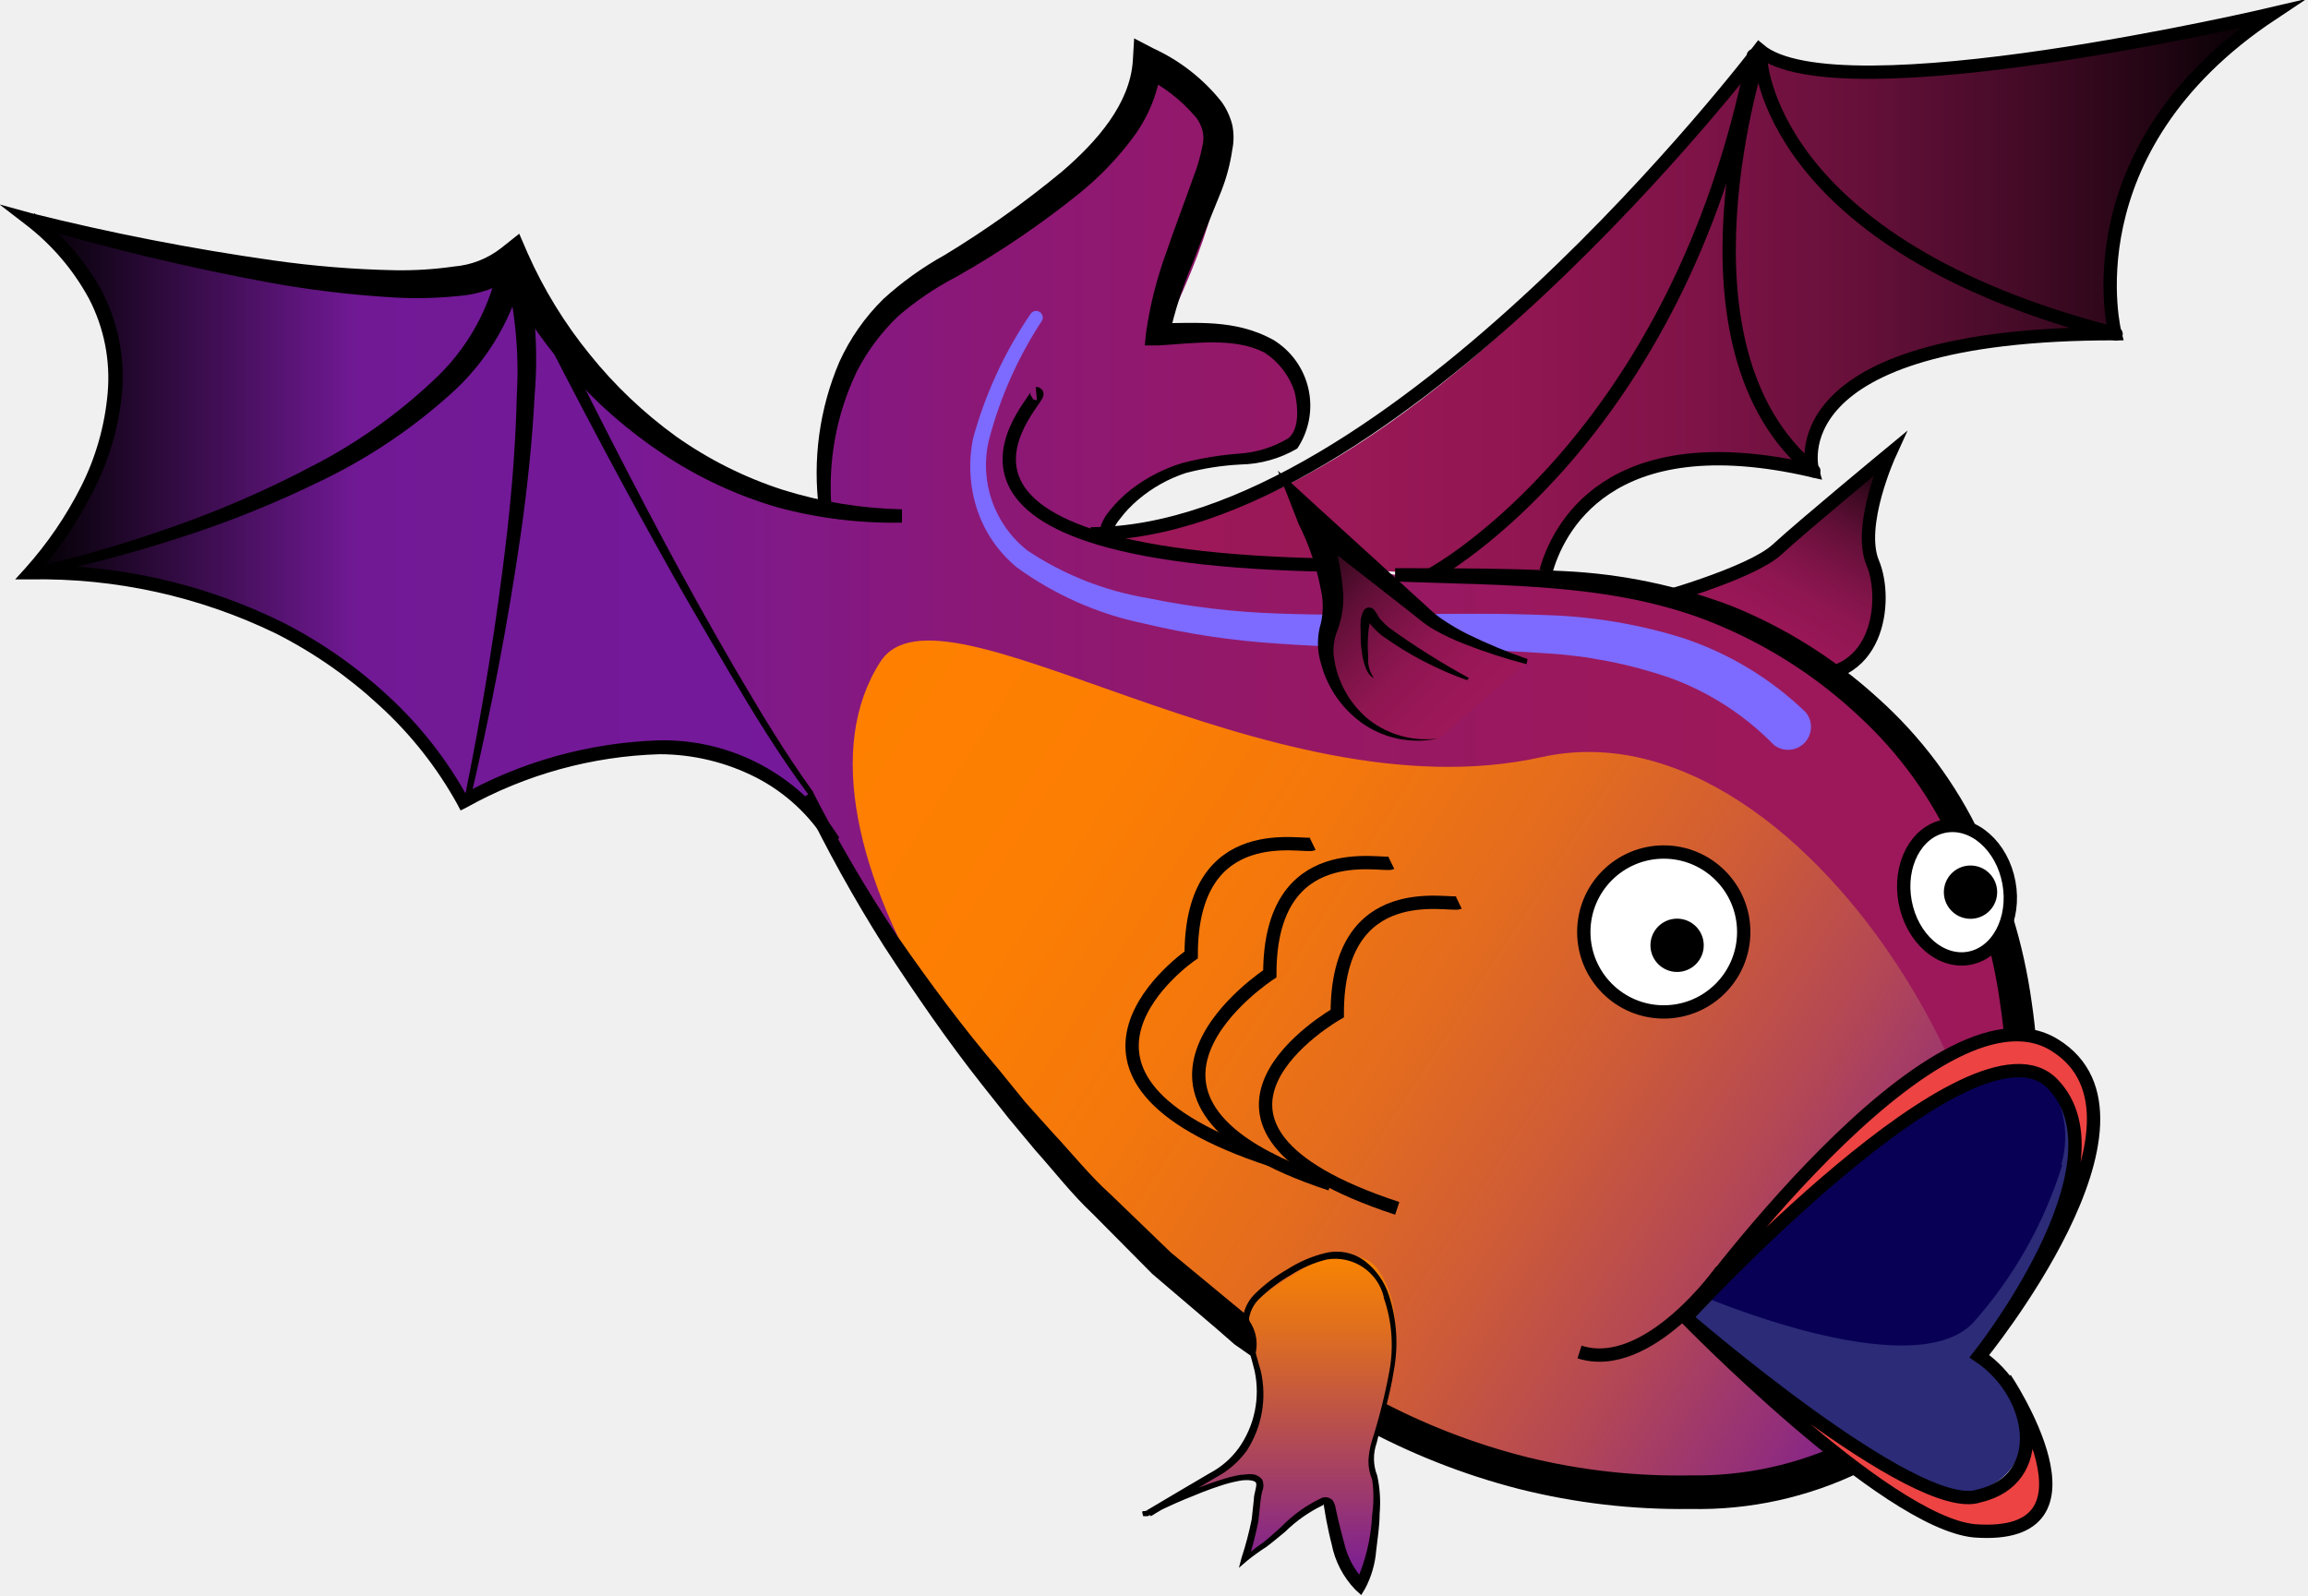
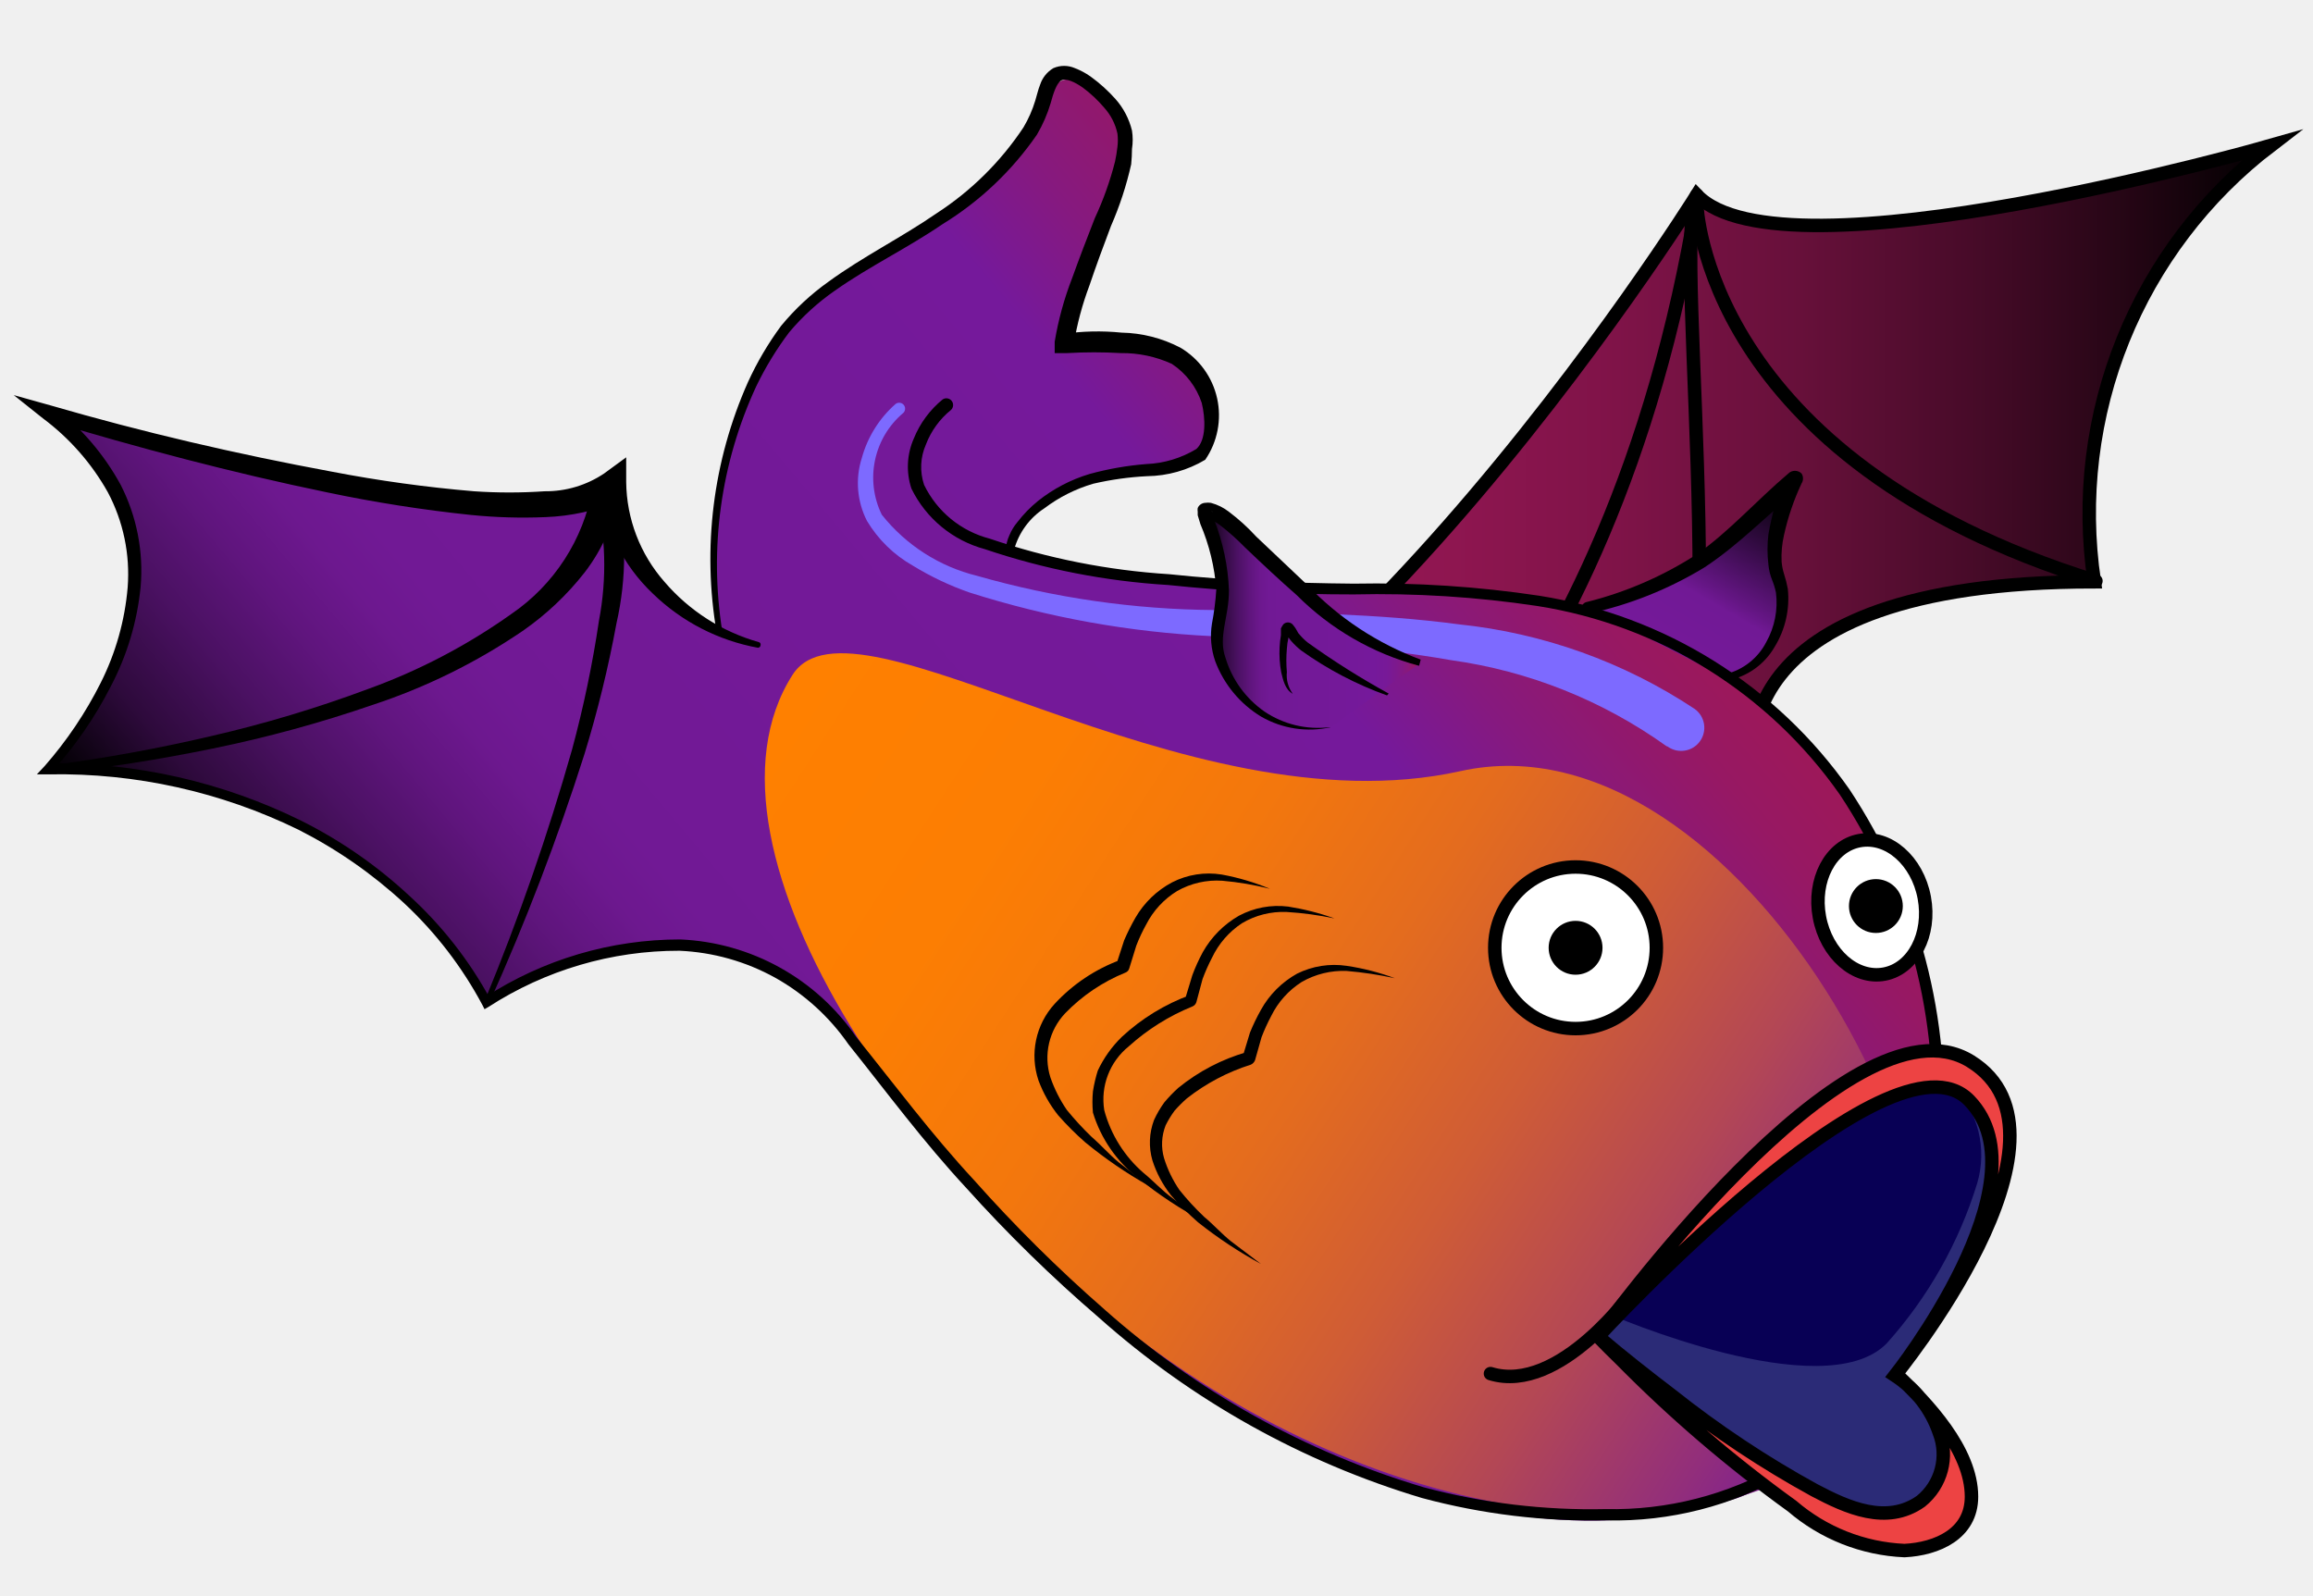
- <svg xmlns="http://www.w3.org/2000/svg" xmlns:xlink="http://www.w3.org/1999/xlink" id="batfish" data-name="Layer 8" viewBox="0 0 86.59 59.87">
+ <svg xmlns="http://www.w3.org/2000/svg" id="Layer_8" data-name="Layer 8" viewBox="0 0 85.88 59.25">
  <defs>
    <style>
-             .cls-1,.cls-11,.cls-12,.cls-6,.cls-7{stroke:#000;stroke-miterlimit:10;}.cls-1,.cls-12,.cls-6,.cls-7{stroke-width:0.5px;}.cls-1{fill:url(#linear-gradient);}.cls-2{fill:url(#linear-gradient-2);}.cls-3{fill:url(#linear-gradient-3);}.cls-4{fill:url(#linear-gradient-4);}.cls-5{fill:url(#linear-gradient-5);}.cls-11,.cls-12,.cls-6{fill:none;}.cls-7{fill:#fff;}.cls-8{fill:url(#linear-gradient-6);}.cls-9{fill:#7d6aff;}.cls-10{fill:url(#linear-gradient-7);}.cls-11,.cls-12{stroke-linecap:round;}.cls-13{fill:#2b2b77;}.cls-14{fill:#080055;}.cls-15{fill:#ed4343;}
+             .cls-1{fill:url(#linear-gradient);}.cls-2,.cls-3{fill:none;}.cls-2,.cls-3,.cls-7{stroke:#000;stroke-miterlimit:10;stroke-width:0.5px;}.cls-3{stroke-linecap:round;}.cls-4{fill:url(#linear-gradient-2);}.cls-5{fill:url(#linear-gradient-3);}.cls-6{fill:url(#linear-gradient-4);}.cls-7{fill:#fff;}.cls-8{fill:#7d6aff;}.cls-9{fill:#2b2b77;}.cls-10{fill:#080055;}.cls-11{fill:#ed4343;}.cls-12{fill:url(#linear-gradient-5);}
        </style>
-     <linearGradient id="linear-gradient" x1="70.31" x2="65.73" y1="17.09" y2="25.03" gradientUnits="userSpaceOnUse">
+     <linearGradient id="linear-gradient" x1="35.78" x2="84.3" y1="19.63" y2="19.63" gradientUnits="userSpaceOnUse">
+       <stop offset="0" stop-color="#9d1859" />
+       <stop offset="0.2" stop-color="#9a1857" />
+       <stop offset="0.36" stop-color="#901651" />
+       <stop offset="0.5" stop-color="#7f1348" />
+       <stop offset="0.64" stop-color="#67103a" />
+       <stop offset="0.77" stop-color="#480b29" />
+       <stop offset="0.9" stop-color="#220513" />
+       <stop offset="1" />
+     </linearGradient>
+     <linearGradient id="linear-gradient-2" x1="18.22" x2="56.98" y1="48.28" y2="15.76" gradientUnits="userSpaceOnUse">
      <stop offset="0" />
-       <stop offset="0.07" stop-color="#15030c" />
-       <stop offset="0.21" stop-color="#3f0a23" />
-       <stop offset="0.36" stop-color="#610f37" />
-       <stop offset="0.52" stop-color="#7b1346" />
-       <stop offset="0.67" stop-color="#8e1651" />
-       <stop offset="0.83" stop-color="#991757" />
+       <stop offset="0.02" stop-color="#09020c" />
+       <stop offset="0.08" stop-color="#2e0a3c" />
+       <stop offset="0.15" stop-color="#4b1163" />
+       <stop offset="0.21" stop-color="#60157e" />
+       <stop offset="0.26" stop-color="#6d188f" />
+       <stop offset="0.3" stop-color="#711995" />
+       <stop offset="0.36" stop-color="#721996" />
+       <stop offset="0.76" stop-color="#75199b" />
+       <stop offset="0.84" stop-color="#86197f" />
+       <stop offset="0.94" stop-color="#971863" />
      <stop offset="1" stop-color="#9d1859" />
    </linearGradient>
-     <linearGradient id="linear-gradient-2" x1="21.67" x2="76.22" y1="30.23" y2="30.23" gradientUnits="userSpaceOnUse">
-       <stop offset="0" stop-color="#75199b" />
-       <stop offset="0.08" stop-color="#7c198f" />
-       <stop offset="0.28" stop-color="#8b1877" />
-       <stop offset="0.49" stop-color="#951866" />
-       <stop offset="0.72" stop-color="#9b185c" />
-       <stop offset="1" stop-color="#9d1859" />
+     <linearGradient id="linear-gradient-3" x1="65.78" x2="61.83" y1="17.38" y2="24.21" gradientUnits="userSpaceOnUse">
+       <stop offset="0" />
+       <stop offset="0.11" stop-color="#0d0311" />
+       <stop offset="0.33" stop-color="#2f0a3e" />
+       <stop offset="0.63" stop-color="#651685" />
+       <stop offset="0.69" stop-color="#711995" />
+       <stop offset="0.92" stop-color="#741999" />
+       <stop offset="0.96" stop-color="#75199b" />
    </linearGradient>
-     <linearGradient id="linear-gradient-3" x1="33.63" x2="74.19" y1="48.62" y2="48.62" gradientTransform="matrix(1.01, 0.65, -0.62, 0.96, 29, -42.69)" gradientUnits="userSpaceOnUse">
+     <linearGradient id="linear-gradient-4" x1="29.61" x2="70.16" y1="48.13" y2="48.13" gradientTransform="matrix(1.01, 0.65, -0.62, 0.96, 28.84, -39.94)" gradientUnits="userSpaceOnUse">
      <stop offset="0" stop-color="#ff8000" />
      <stop offset="0.2" stop-color="#fc7e03" />
      <stop offset="0.36" stop-color="#f3770d" />
      <stop offset="0.5" stop-color="#e46c1e" />
      <stop offset="0.64" stop-color="#cf5c36" />
      <stop offset="0.78" stop-color="#b34755" />
      <stop offset="0.91" stop-color="#922e7b" />
      <stop offset="1" stop-color="#75199b" />
      <animate attributeName="x1" repeatCount="indefinite" values="9;50;9" dur="2.5s" />
    </linearGradient>
-     <linearGradient id="linear-gradient-4" x1="1.46" x2="31.51" y1="20.33" y2="20.33" gradientUnits="userSpaceOnUse">
+     <linearGradient id="linear-gradient-5" x1="44.75" x2="52.72" y1="22.95" y2="22.95" gradientTransform="translate(-0.17 0.37) rotate(-0.44)" gradientUnits="userSpaceOnUse">
      <stop offset="0" />
-       <stop offset="0.41" stop-color="#711995" />
-       <stop offset="0.97" stop-color="#75199b" />
+       <stop offset="0.02" stop-color="#09020c" />
+       <stop offset="0.08" stop-color="#2e0a3c" />
+       <stop offset="0.15" stop-color="#4b1163" />
+       <stop offset="0.21" stop-color="#60157e" />
+       <stop offset="0.26" stop-color="#6d188f" />
+       <stop offset="0.3" stop-color="#711995" />
+       <stop offset="0.36" stop-color="#721996" />
+       <stop offset="0.78" stop-color="#75199b" />
+       <stop offset="0.84" stop-color="#771998" />
+       <stop offset="0.89" stop-color="#7d198d" />
+       <stop offset="0.94" stop-color="#88197c" />
+       <stop offset="0.98" stop-color="#961864" />
+       <stop offset="1" stop-color="#9d1859" />
    </linearGradient>
-     <linearGradient id="linear-gradient-5" x1="41.92" x2="85.61" y1="11.7" y2="11.7" gradientUnits="userSpaceOnUse">
-       <stop offset="0" stop-color="#9d1859" />
-       <stop offset="0.2" stop-color="#9a1857" />
-       <stop offset="0.36" stop-color="#901651" />
-       <stop offset="0.5" stop-color="#7f1348" />
-       <stop offset="0.64" stop-color="#67103a" />
-       <stop offset="0.77" stop-color="#480b29" />
-       <stop offset="0.9" stop-color="#220513" />
-       <stop offset="1" />
-     </linearGradient>
-     <linearGradient id="linear-gradient-6" x1="48.12" x2="48.12" y1="60.08" y2="47.62" gradientUnits="userSpaceOnUse">
-       <stop offset="0" stop-color="#75199b" />
-       <stop offset="0.27" stop-color="#9b386f" />
-       <stop offset="0.77" stop-color="#df6e1f" />
-       <stop offset="1" stop-color="#fa8400" />
-     </linearGradient>
-     <linearGradient id="linear-gradient-7" x1="48.84" x2="55.53" y1="20.79" y2="27.48" xlink:href="#linear-gradient" />
  </defs>
-   <path d="M62.38,23.09S66,22.1,67,21.18s4.22-3.58,4.22-3.58-1.22,2.67-.63,4.08.23,4.67-2.94,4.17" class="cls-1" transform="translate(-0.33 -0.56)" />
-   <path d="M71.37,28.18c-6.24-6.19-11.82-5.88-18.51-6,0,0-.1-.24-7.56-.49-7.35-.7-.5-3.6-.5-3.6s4.64,0,4.44-1.66C49.76,12.46,44,13,44,13c4.25-8.63.83-8.81.83-8.81a.94.94,0,0,0-1.46-.31,16,16,0,0,1-7,6.63c-4.84,2.31-5,6.45-5,6.45L31,19.67s-1.58,1-9.38-5.32c.32.57,2.5,4.9,4.72,8.94,2.08,3.79,4.22,7.33,4.22,7.33.42.72,1.61,3.13,2.05,3.83s1.08,1.66,1.64,2.48,1.28,1.83,2,2.72,1.48,1.92,2.26,2.85,1.67,1.94,2.55,2.87,1.84,1.89,2.82,2.78,2,1.76,3.08,2.57l.73.53c.12,1.1,4.1,2.75,4.13,2.59.65.34,1.32.67,2,1a23.92,23.92,0,0,0,7.34,1.86,18,18,0,0,0,7.65-.73,8.74,8.74,0,0,0,4.44-3.71,20.74,20.74,0,0,0-1.86-24.06Z" class="cls-2" transform="translate(-0.33 -0.56)" />
-   <path d="M33.36,25.39c2.26-3.51,14.48,5.87,24.8,3.58S78.56,45.29,74.4,51.76s-15.82,6.38-26-.19S29.2,31.86,33.36,25.39Z" class="cls-3" transform="translate(-0.33 -0.56)" />
-   <path d="M31.51,31.86s-3.42-6.56-13.79-1.19c0,0-4.12-8.62-16.25-8.62,0,0,7.25-7.63,0-13.25,0,0,15.37,4.25,18.12,1.5a13.36,13.36,0,0,1,1.49,3c.34,1.28,3.59,7,4,7.69S31.51,31.86,31.51,31.86Z" class="cls-4" transform="translate(-0.33 -0.56)" />
-   <path d="M58.32,22.28c.42-1.51,2.28-5.84,10-4.05,0,0-1.51-5.14,11.35-5.14,0,0-1.8-6.89,5.89-12,0,0-16.32,3.84-19.24,1.35,0,0-13.17,18.14-24.45,18.14a17,17,0,0,0,5.54,1C52.65,22.13,58.32,22.28,58.32,22.28Z" class="cls-5" transform="translate(-0.33 -0.56)" />
-   <path d="M30.82,30.26A53.63,53.63,0,0,0,34,35.69c1.2,1.73,2.45,3.42,3.8,5l1,1.23,1.05,1.17c.72.77,1.37,1.59,2.15,2.29l2.26,2.18,2.42,2,.61.5.65.43,1.3.87,1.29.87c.44.27.9.52,1.35.77a24.7,24.7,0,0,0,5.76,2.24,23.8,23.8,0,0,0,6.12.68,13,13,0,0,0,5.84-1.28,8,8,0,0,0,2.27-1.85,13.3,13.3,0,0,0,1.63-2.54,19.4,19.4,0,0,0,1.88-5.82,20.71,20.71,0,0,0,0-6.14,20.27,20.27,0,0,0-1.73-5.89,15.22,15.22,0,0,0-3.56-4.95A17.69,17.69,0,0,0,65,24.1c-3.81-1.68-8.13-1.56-12.33-1.72v-.5c2.11,0,4.22,0,6.35.11A20.34,20.34,0,0,1,65.3,23.3a18.31,18.31,0,0,1,5.47,3.44,16.25,16.25,0,0,1,3.88,5.2,20.46,20.46,0,0,1,1.9,6.2,21.88,21.88,0,0,1,0,6.49,20.6,20.6,0,0,1-2,6.2,14.48,14.48,0,0,1-1.77,2.79,9.2,9.2,0,0,1-2.61,2.15,13.94,13.94,0,0,1-6.42,1.41,25,25,0,0,1-6.43-.75,25.89,25.89,0,0,1-6-2.37c-.47-.26-.94-.52-1.4-.8l-1.33-.91-1.32-.91L46.64,51,46,50.44l-2.44-2.08L41.32,46.1c-.78-.73-1.43-1.58-2.14-2.37l-1-1.2-1-1.26c-1.32-1.67-2.52-3.42-3.68-5.2a54.08,54.08,0,0,1-3.08-5.56Z" transform="translate(-0.33 -0.56)" />
-   <path d="M31.37,32.22a6.74,6.74,0,0,0-2.68-2.49,8,8,0,0,0-3.61-.87,15.83,15.83,0,0,0-7.25,2l-.22.11-.12-.23a14.53,14.53,0,0,0-2.92-3.7,17,17,0,0,0-3.89-2.71A20.29,20.29,0,0,0,1.46,22.3H.9l.38-.42a14.19,14.19,0,0,0,2.09-3.06,9.67,9.67,0,0,0,1-3.52,6.45,6.45,0,0,0-.7-3.53A8.76,8.76,0,0,0,1.31,9l-1-.77,1.2.33h0a88.81,88.81,0,0,0,9.07,1.77,37.66,37.66,0,0,0,4.56.37,13.9,13.9,0,0,0,2.22-.14,3.31,3.31,0,0,0,1.77-.69h0l.68-.54.32.74a16.83,16.83,0,0,0,2.32,3.78,16.75,16.75,0,0,0,3.25,3.09,14.84,14.84,0,0,0,4,2,16.09,16.09,0,0,0,4.47.73v.5a16.68,16.68,0,0,1-4.66-.57,15.61,15.61,0,0,1-4.3-2,17.7,17.7,0,0,1-3.57-3.13,17.82,17.82,0,0,1-2.66-4l1,.2h0a4.33,4.33,0,0,1-2.49,1,15,15,0,0,1-2.41.05,38.57,38.57,0,0,1-4.66-.56A89.45,89.45,0,0,1,1.4,9h0l.22-.44a9.25,9.25,0,0,1,2.53,2.92,7,7,0,0,1,.76,3.8A10.17,10.17,0,0,1,3.82,19a14.65,14.65,0,0,1-2.17,3.19l-.18-.42a20.79,20.79,0,0,1,9.44,2.13,17.51,17.51,0,0,1,4,2.79,15,15,0,0,1,3,3.85l-.34-.11a16.31,16.31,0,0,1,7.49-2.09A7.78,7.78,0,0,1,31.82,32Z" transform="translate(-0.33 -0.56)" />
-   <path d="M50.16,21.75l-.58,0c-16.78-.45-9.92-6.46-10.37-6.42" class="cls-6" transform="translate(-0.33 -0.56)" />
-   <circle cx="62.42" cy="34.97" r="3" class="cls-7" />
-   <path d="M58.33,22c.42-1.51,2.28-5.57,10-3.78,0,0-1.51-5.14,11.35-5.14,0,0-1.8-6.89,5.89-12,0,0-16.32,3.84-19.24,1.35,0,0-13.81,18.16-25.08,18.16" class="cls-6" transform="translate(-0.33 -0.56)" />
-   <path d="M20.06,10.36a8.91,8.91,0,0,1-2.93,5.08,20.52,20.52,0,0,1-4.81,3.19A39.11,39.11,0,0,1,7,20.76,49.21,49.21,0,0,1,1.49,22.2l-.06-.31a48.85,48.85,0,0,0,5.43-1.58A38.57,38.57,0,0,0,12,18.07a19.84,19.84,0,0,0,4.55-3.2,8.05,8.05,0,0,0,2.53-4.64Z" transform="translate(-0.33 -0.56)" />
-   <path d="M17.73,30.65c.69-3.36,1.24-6.75,1.63-10.15.19-1.7.32-3.41.36-5.11a15.69,15.69,0,0,0-.52-5l.77-.27a16.26,16.26,0,0,1,.42,5.25c-.09,1.73-.27,3.45-.51,5.15-.49,3.41-1.14,6.79-1.93,10.13Z" transform="translate(-0.33 -0.56)" />
-   <path d="M30.67,30.39c-1.11-1.49-2.07-3.06-3-4.64s-1.87-3.18-2.76-4.8c-1.79-3.23-3.5-6.5-5.16-9.79l.45-.22c1.62,3.31,3.27,6.61,5,9.85q1.3,2.44,2.69,4.83c.93,1.59,1.88,3.18,2.95,4.66Z" transform="translate(-0.33 -0.56)" />
-   <path d="M31.06,19.7a10.62,10.62,0,0,1,.76-5.56,7.88,7.88,0,0,1,1.65-2.36,12.2,12.2,0,0,1,2.3-1.65A37.09,37.09,0,0,0,40.17,7c1.33-1.14,2.55-2.55,2.66-4.15L42.88,2l.73.38a7,7,0,0,1,2.55,2,2.59,2.59,0,0,1,.4.86,2.33,2.33,0,0,1,0,.95,7,7,0,0,1-.41,1.54c-.38.93-.74,1.82-1.09,2.74a15.26,15.26,0,0,0-.86,2.68l-.5-.46c1.48,0,2.94-.17,4.38.61A2.89,2.89,0,0,1,49,17.39a4.38,4.38,0,0,1-2.14.6,10.14,10.14,0,0,0-2.05.32,5.34,5.34,0,0,0-1.78,1,4.37,4.37,0,0,0-.69.73,1.55,1.55,0,0,0-.23.37c0,.05,0,0,0,0s0,0-.07,0l.22.45a.48.48,0,0,1-.61-.62,1.8,1.8,0,0,1,.32-.53,4.82,4.82,0,0,1,.79-.78,6,6,0,0,1,1.94-1,12.18,12.18,0,0,1,2.13-.35A4.06,4.06,0,0,0,48.67,17c.41-.34.37-1.15.23-1.74a2.78,2.78,0,0,0-1.13-1.47c-1.11-.58-2.64-.35-3.94-.27l-.55,0,.05-.5a15,15,0,0,1,.76-3c.32-.94.68-1.87,1-2.78A6.9,6.9,0,0,0,45.45,6a1.16,1.16,0,0,0,0-.52A1.47,1.47,0,0,0,45.23,5a6,6,0,0,0-2.09-1.61l.78-.47a5.56,5.56,0,0,1-1.09,2.81,11.61,11.61,0,0,1-2,2.08,33.78,33.78,0,0,1-4.61,3.13,11.37,11.37,0,0,0-2.19,1.48,7.83,7.83,0,0,0-1.55,2.07,10,10,0,0,0-.95,5.16Z" transform="translate(-0.33 -0.56)" />
-   <circle cx="62.92" cy="35.47" r="1" />
-   <ellipse cx="73.75" cy="34.03" class="cls-7" rx="1.98" ry="2.52" transform="translate(-5.27 13.36) rotate(-10.43)" />
-   <circle cx="74.25" cy="34.03" r="1" transform="translate(29.19 101.81) rotate(-81.41)" />
-   <path d="M52.53,32.94c-.31.15-4.56-1-4.56,4.16,0,0-7.31,4.74,2.28,7.89" class="cls-6" transform="translate(-0.33 -0.56)" />
-   <path d="M49.58,32.23c-.31.15-4.56-1-4.56,4.16,0,0-6.61,4.54,3,7.69" class="cls-6" transform="translate(-0.33 -0.56)" />
-   <path d="M55.06,34.43c-.31.15-4.56-1-4.56,4.16,0,0-7.35,4.16,2.25,7.31" class="cls-6" transform="translate(-0.33 -0.56)" />
-   <path d="M47.65,52.26a5.15,5.15,0,0,1-.24,2,4,4,0,0,1-1.74,1.8c-.35.21-.72.41-1.08.61a4.56,4.56,0,0,0-1.08.69c.57-.21,1.11-.56,1.68-.79A14.67,14.67,0,0,1,47,56c.21-.05.49-.07.58.12a.48.48,0,0,1,0,.25,11.68,11.68,0,0,1-.5,2.7l2-1.62a3.32,3.32,0,0,1,.76-.51c.09,0,.21-.07.28,0a.28.28,0,0,1,.06.13c.27,1.06.36,2.27,1.17,3A8,8,0,0,0,51.86,56a3.35,3.35,0,0,1-.08-.66,2.62,2.62,0,0,1,.11-.6l.4-1.49a7.22,7.22,0,0,0,.33-3.58A3.45,3.45,0,0,0,52,48.16a1.21,1.21,0,0,0-.9-.46,1.76,1.76,0,0,0-.79-.07,1.67,1.67,0,0,0-.63.29c-.22.12-.44.23-.65.36a15,15,0,0,0-1.39.95c-.24.18-.55.65-.42.92a1.53,1.53,0,0,1,.23,1.13C47.38,51.51,47.64,52,47.65,52.26Z" class="cls-8" transform="translate(-0.33 -0.56)" />
-   <path d="M52.44,49.17A5.69,5.69,0,0,1,52.62,52c-.14.93-.43,1.8-.64,2.7A1.74,1.74,0,0,0,52,55.93a4.75,4.75,0,0,1,.09,1.43c0,.47-.08.93-.13,1.39a3.66,3.66,0,0,1-.41,1.41h0l-.15.25-.22-.2a3.39,3.39,0,0,1-.89-1.71c-.08-.3-.14-.6-.2-.9s-.1-.72-.13-.56a5.28,5.28,0,0,0-1.42,1c-.24.19-.45.38-.71.57a7.71,7.71,0,0,0-.72.52h0l-.3.26.1-.38a12.38,12.38,0,0,0,.38-1.44l.08-.74c0-.24.15-.56.07-.65s-.37-.1-.59-.06a5.12,5.12,0,0,0-.71.18c-.47.15-.93.34-1.39.53s-.9.41-1.36.62l-.07,0s0,0-.1,0c-.08-.25,0-.16,0-.19h0l.08,0,.16-.09.32-.19.64-.38,1.29-.76a3.15,3.15,0,0,0,1.09-.94A3.67,3.67,0,0,0,47.4,52c-.12-.48-.25-.93-.41-1.43a1.54,1.54,0,0,1,.43-1.47,6.1,6.1,0,0,1,1.22-.92,4.65,4.65,0,0,1,1.4-.6,1.77,1.77,0,0,1,1.5.3A2.67,2.67,0,0,1,52.44,49.17Zm-.19.07a1.88,1.88,0,0,0-2.15-1.42,4.44,4.44,0,0,0-1.34.58,5.93,5.93,0,0,0-1.17.88,1.32,1.32,0,0,0-.38,1.27c.14.45.29,1,.42,1.45a3.89,3.89,0,0,1-.53,3,3.38,3.38,0,0,1-1.16,1l-1.29.77-.64.38-.32.19-.16.1-.08,0h0s.08.07,0-.18c-.12-.05-.09,0-.1,0h0c.45-.21.9-.43,1.36-.63s.93-.39,1.41-.54a5.34,5.34,0,0,1,.74-.19c.25,0,.55-.13.82.17a.56.56,0,0,1,0,.46,3.36,3.36,0,0,0-.06.36l-.08.75a12.35,12.35,0,0,1-.38,1.46L47,59h0a7.77,7.77,0,0,1,.72-.56c.22-.17.45-.39.68-.59a5.18,5.18,0,0,1,1.53-1.09.38.38,0,0,1,.4.1.72.72,0,0,1,.11.3l.1.44c.07.29.14.58.22.86a3,3,0,0,0,.79,1.44l-.36.06h0a6.92,6.92,0,0,0,.62-2.56,4.64,4.64,0,0,0,0-1.32,1.79,1.79,0,0,1-.14-.71,3.1,3.1,0,0,1,.12-.71,21.73,21.73,0,0,0,.67-2.67A5.41,5.41,0,0,0,52.24,49.24Z" transform="translate(-0.33 -0.56)" />
-   <path d="M39.43,12.58a15.12,15.12,0,0,0-2,4.5,4.07,4.07,0,0,0,1.45,4.14A11.58,11.58,0,0,0,43.38,23a28.58,28.58,0,0,0,4.9.58c3.31.13,6.66-.08,10.07.06a19,19,0,0,1,5.15.87,12.11,12.11,0,0,1,4.57,2.77.86.86,0,0,1-1.19,1.23h0A10.46,10.46,0,0,0,63,26a17.53,17.53,0,0,0-4.72-.93c-3.29-.23-6.66-.12-10-.36a29.6,29.6,0,0,1-5.06-.76,12.35,12.35,0,0,1-4.74-2.1,4.74,4.74,0,0,1-1.51-2.23A5.21,5.21,0,0,1,36.84,17,15.6,15.6,0,0,1,39,12.33a.25.25,0,0,1,.43.25Z" class="cls-9" transform="translate(-0.33 -0.56)" />
-   <path d="M57.63,25.38a13.48,13.48,0,0,1-3.83-1.75c-1-.92-4.22-3.58-4.22-3.58s1.22,2.67.63,4.08.92,4.67,4.08,4.17" class="cls-10" transform="translate(-0.33 -0.56)" />
-   <path d="M57.6,25.48a20.52,20.52,0,0,1-2.34-.76,8.7,8.7,0,0,1-1.14-.54,4.25,4.25,0,0,1-.54-.38l-.48-.38-3.84-3,.77-.59h0a10.09,10.09,0,0,1,.68,2.83,3.46,3.46,0,0,1-.19,1.52,2,2,0,0,0-.12,1.2,3.65,3.65,0,0,0,1.32,2.21,3.47,3.47,0,0,0,2.56.68v0a3.62,3.62,0,0,1-2.72-.49,4,4,0,0,1-1.67-2.32,2.61,2.61,0,0,1,0-1.53,2.82,2.82,0,0,0,0-1.22,9.3,9.3,0,0,0-.84-2.49h0l-.78-2,1.56,1.43L53.51,23l.45.41a3.72,3.72,0,0,0,.44.36,8.26,8.26,0,0,0,1,.59,20.23,20.23,0,0,0,2.24.93Z" transform="translate(-0.33 -0.56)" />
-   <path d="M55.37,26.08a12.68,12.68,0,0,1-3.19-1.67,2.69,2.69,0,0,1-.35-.33,1,1,0,0,1-.22-.35.13.13,0,0,0,.16,0l0,0a1.47,1.47,0,0,0-.05.19,3.06,3.06,0,0,0-.06.42,6.6,6.6,0,0,0,0,.87,1.18,1.18,0,0,0,.22.8v0c-.29-.15-.36-.52-.43-.8a4.36,4.36,0,0,1-.07-.92,3.38,3.38,0,0,1,0-.47,1.78,1.78,0,0,1,.06-.24.88.88,0,0,1,.08-.15.24.24,0,0,1,.35,0c.2.25.15.28.27.39a2.35,2.35,0,0,0,.3.29,28.28,28.28,0,0,0,3,1.89Z" transform="translate(-0.33 -0.56)" />
-   <path d="M66.38,3.38" class="cls-11" transform="translate(-0.33 -0.56)" />
-   <path d="M66.38,2.48s-3.69,11.09,2,15.75" class="cls-12" transform="translate(-0.33 -0.56)" />
-   <path d="M66.38,2.72s.18,7,13.34,10.37" class="cls-12" transform="translate(-0.33 -0.56)" />
-   <path d="M54,21.75" class="cls-12" transform="translate(-0.33 -0.56)" />
-   <path d="M54.11,22.07s9.15-5,12-19.42" class="cls-12" transform="translate(-0.33 -0.56)" />
-   <path d="M77.33,41.3c-2.92-3-13.75,8.62-13.75,8.62s8.63,7.37,11,6.57A2.44,2.44,0,0,0,76,53c-.24-.44-.44-.73-.46-.76l0,0-.93-.86S80.25,44.28,77.33,41.3Z" class="cls-13" transform="translate(-0.33 -0.56)" />
-   <path d="M77.66,44.27a3.7,3.7,0,0,0-.9-3.64C74,37.71,64,49.11,64,49.11s8,3.49,10.34,1.1a16,16,0,0,0,3.36-5.94" class="cls-14" transform="translate(-0.33 -0.56)" />
-   <path d="M75.66,52.29S79.76,58.4,74.5,58c-3.36-.33-10.82-8-10.82-8s8.66,7.5,11,6.69,2.14-3.81,0-5.25c0,0,5.69-7.18,2.76-10.21S63.68,50,63.68,50s9.33-13,13.83-10.23-2.8,11.67-2.8,11.67" class="cls-15" transform="translate(-0.33 -0.56)" />
-   <path d="M75.56,52.29S79.66,58.4,74.4,58c-3.36-.33-10.82-8-10.82-8s8.66,7.5,11,6.69c2.6-.6,2.14-3.81,0-5.25,0,0,5.69-7.18,2.76-10.21S63.58,50,63.58,50s9.33-13,13.83-10.23-2.8,11.67-2.8,11.67" class="cls-6" transform="translate(-0.33 -0.56)" />
-   <path d="M64.92,48.23s-2.75,3.89-5.33,3.06" class="cls-6" transform="translate(-0.33 -0.56)" />
+   <path d="M54,34c.47-2.05,2.53-7.9,11.15-5.49,0,0-1.68-6.95,12.61-6.95A17.18,17.18,0,0,1,84.3,5.32s-18.13,5.2-21.37,1.83c0,0-14.63,24.55-27.15,24.55a15.94,15.94,0,0,0,6.15,1.36C47.69,33.75,54,34,54,34Z" class="cls-1" />
+   <path d="M54,33.66c.46-2,2.53-7.53,11.15-5.12,0,0-1.68-6.94,12.61-6.94A17.2,17.2,0,0,1,84.32,5.4S66.19,10.6,63,7.24c0,0-15.33,24.57-27.86,24.57" class="cls-2" />
+   <path d="M63,7.24C62,9.09,64.86,29.1,61,33" class="cls-3" />
+   <path d="M63,7.57s.21,9.46,14.82,14" class="cls-3" />
+   <path d="M49.33,33.75S59.81,27,63,7.47" class="cls-3" />
+   <path d="M67.12,27.85c-6.24-6.2-11.82-5.88-18.51-6,0,0-5.33-.42-7.56-.49-2.28-.4-3.32-.55-3.52-1-.22-1,3-2.59,3-2.59s4.63,0,4.44-1.65c.52-3.94-5.28-3.38-5.28-3.38s1-3.21,1.35-4.73c.23-.91.74-1.52.66-2.47a3.64,3.64,0,0,0-.48-1.58,2,2,0,0,0-.66-.68,2.2,2.2,0,0,0-.78-.31.57.57,0,0,0-.57.17,1.44,1.44,0,0,0-.18.54,2.08,2.08,0,0,1-.32.56l-.28.44c-.26.39-.54.77-.83,1.13A31.14,31.14,0,0,1,31.92,10a8.89,8.89,0,0,0-4.32,4.8,27.6,27.6,0,0,0-.74,2.7,12.69,12.69,0,0,0-.31,3.28c0,.21-.11.64,0,.78a17.07,17.07,0,0,0,.17,1.74,7.17,7.17,0,0,1-4.12-5.22c-3.13,2.22-20.94-2.76-20.94-2.76,7.25,5.63,0,13.25,0,13.25,12.13,0,16.25,8.63,16.25,8.63a34.1,34.1,0,0,1,4.15-1.82,9.15,9.15,0,0,1,4.47-.26,7.86,7.86,0,0,1,3.11,1.31A13.18,13.18,0,0,1,32,39.32c.73,1,1.48,1.92,2.26,2.85s1.67,1.94,2.55,2.87,2.31,2.1,3.28,3a72.76,72.76,0,0,0,6.92,5,29.08,29.08,0,0,0,9.88,3.29,18.14,18.14,0,0,0,7.65-.72A8.79,8.79,0,0,0,69,51.91a20.74,20.74,0,0,0-1.86-24.06Z" class="cls-4" />
+   <path d="M59,22.56A14,14,0,0,0,63,21a37.26,37.26,0,0,0,3.67-3.09s-1.08,2.37-.56,3.62a2.86,2.86,0,0,1-1.91,3.7" class="cls-5" />
+   <path d="M58.92,22.35A13.55,13.55,0,0,0,63,20.58c1.21-.85,2.22-2,3.4-3h0a.35.35,0,0,1,.49,0,.34.34,0,0,1,0,.37h0a9.16,9.16,0,0,0-.65,1.91,3.62,3.62,0,0,0-.09,1,2.11,2.11,0,0,0,.09.45,4.42,4.42,0,0,1,.14.55,3.43,3.43,0,0,1-.49,2.16,2.59,2.59,0,0,1-1.77,1.25.12.12,0,0,1-.14-.1.12.12,0,0,1,.09-.14,2.32,2.32,0,0,0,1.51-1.19A3,3,0,0,0,65.94,22a2.69,2.69,0,0,0-.14-.46,2,2,0,0,1-.14-.58,4.62,4.62,0,0,1,0-1.12,10.1,10.1,0,0,1,.6-2.1l.55.41h0c-1.16.93-2.22,2.06-3.53,2.92A13.91,13.91,0,0,1,59,22.78a.22.22,0,0,1-.27-.16A.23.23,0,0,1,58.92,22.35Z" />
+   <path d="M29.43,25.05c2.27-3.51,14.48,5.87,24.8,3.58S74.64,45,70.48,51.42s-15.82,6.39-26-.18S25.28,31.52,29.43,25.05Z" class="cls-6" />
+   <circle cx="58.5" cy="35.19" r="3" class="cls-7" />
+   <path d="M61.87,27.7a18,18,0,0,0-8-3.19C51,24,48,23.87,45,23.62A35.35,35.35,0,0,1,36,22a10.93,10.93,0,0,1-2.11-1,4.66,4.66,0,0,1-1.7-1.66A3.07,3.07,0,0,1,32,17a4.13,4.13,0,0,1,1.25-2h0a.22.22,0,0,1,.29.33,3.14,3.14,0,0,0-.8,3.78,6.49,6.49,0,0,0,3.54,2.27,32.91,32.91,0,0,0,8.81,1.27c3,.12,6,.12,9.07.53a19.48,19.48,0,0,1,8.76,3.14h0a.86.86,0,0,1-1,1.4Z" class="cls-8" />
+   <path d="M37.34,20.45a1.5,1.5,0,0,1,.14-.58,1.84,1.84,0,0,1,.3-.49,4.68,4.68,0,0,1,.76-.78,5.7,5.7,0,0,1,1.91-1,11.26,11.26,0,0,1,2.11-.37,3.89,3.89,0,0,0,1.86-.56c.37-.33.34-1.13.2-1.71a2.79,2.79,0,0,0-1.11-1.45,4.41,4.41,0,0,0-1.89-.4,17.28,17.28,0,0,0-2,0h0l-.46,0,0-.42a11.91,11.91,0,0,1,.65-2.37c.27-.75.55-1.48.84-2.22A11.9,11.9,0,0,0,41.4,6a5.25,5.25,0,0,0,.09-.55,2,2,0,0,0,0-.49A2.09,2.09,0,0,0,41,4a4.74,4.74,0,0,0-.8-.75c-.3-.21-.63-.36-.8-.26s-.29.47-.39.84A5.24,5.24,0,0,1,38.5,5,11.67,11.67,0,0,1,35,8.32c-1.32.9-2.74,1.58-4,2.47a8.66,8.66,0,0,0-1.7,1.55,12,12,0,0,0-1.22,2,15.74,15.74,0,0,0-1.26,9.12.12.12,0,0,1-.09.12.1.1,0,0,1-.12-.09,16.14,16.14,0,0,1,1.16-9.3A11.74,11.74,0,0,1,29,12.1a9.14,9.14,0,0,1,1.76-1.64c1.29-.94,2.71-1.64,4-2.53A11.15,11.15,0,0,0,38,4.73a4.49,4.49,0,0,0,.44-1c.06-.19.1-.39.18-.59a1.12,1.12,0,0,1,.49-.61,1,1,0,0,1,.8,0,2.67,2.67,0,0,1,.58.31,5.7,5.7,0,0,1,.93.84,2.74,2.74,0,0,1,.61,1.17,2.21,2.21,0,0,1,0,.68A6,6,0,0,1,42,6.1a12.54,12.54,0,0,1-.75,2.29c-.28.74-.55,1.47-.8,2.21a11.32,11.32,0,0,0-.58,2.17l-.41-.37h0a8.86,8.86,0,0,1,2.18-.05,4.91,4.91,0,0,1,2.19.56,2.92,2.92,0,0,1,.92,4.16,4.32,4.32,0,0,1-2.16.61,11.38,11.38,0,0,0-2,.28,5.61,5.61,0,0,0-1.81.91,2.68,2.68,0,0,0-1.13,1.55v.05a.13.13,0,0,1-.15.12A.12.12,0,0,1,37.34,20.45Z" />
+   <path d="M23,18.25a6.59,6.59,0,0,1-1.29,3,10.6,10.6,0,0,1-2.31,2.18,22.3,22.3,0,0,1-5.56,2.74,47.29,47.29,0,0,1-5.93,1.62c-2,.41-4,.73-6.07.94l0-.31a60.63,60.63,0,0,0,6-1.09,46.6,46.6,0,0,0,5.83-1.75,22.19,22.19,0,0,0,5.31-2.78A7.16,7.16,0,0,0,22,18.13Z" />
+   <path d="M18,37.15a85.6,85.6,0,0,0,3.24-9.32,41.74,41.74,0,0,0,1-4.79,11,11,0,0,0-.13-4.72l.78-.26a11.46,11.46,0,0,1,0,5.08A43.3,43.3,0,0,1,21.7,28a86,86,0,0,1-3.54,9.25Z" />
+   <path d="M28.14,24.05a7.55,7.55,0,0,1-3.89-2,6.48,6.48,0,0,1-2-4.06l.83.32h0a3.12,3.12,0,0,1-1.42.71,7.78,7.78,0,0,1-1.41.18,19.45,19.45,0,0,1-2.76-.08,52.71,52.71,0,0,1-5.35-.84c-3.53-.73-7-1.65-10.45-2.69h0L2,15.1A9.26,9.26,0,0,1,4.48,18a7,7,0,0,1,.74,3.8,10.07,10.07,0,0,1-1.11,3.69,14.58,14.58,0,0,1-2.18,3.16h0l-.14-.31a20.73,20.73,0,0,1,9.41,2.14,17.18,17.18,0,0,1,4,2.78,14.7,14.7,0,0,1,3,3.83h0l-.2-.06a13.29,13.29,0,0,1,7.26-2.15,8.36,8.36,0,0,1,6.53,3.62v0c1.44,1.79,2.81,3.63,4.37,5.31A54,54,0,0,0,41,48.61a31.25,31.25,0,0,0,11.86,6.61,24.12,24.12,0,0,0,6.76.81,12.46,12.46,0,0,0,6.49-1.66,11.6,11.6,0,0,0,4-5.33,20.3,20.3,0,0,0,1.58-6.6A20.63,20.63,0,0,0,68.31,29.5a16.91,16.91,0,0,0-11.23-7,39.74,39.74,0,0,0-6.82-.43c-2.3,0-4.6-.11-6.89-.35a26.1,26.1,0,0,1-6.8-1.33,4.27,4.27,0,0,1-2.73-2.25,2.59,2.59,0,0,1,.09-1.86A3.63,3.63,0,0,1,35,14.83h0a.25.25,0,0,1,.31.39,3.05,3.05,0,0,0-.93,1.28A2.08,2.08,0,0,0,34.31,18,3.75,3.75,0,0,0,36.75,20a25.63,25.63,0,0,0,6.67,1.32c2.27.24,4.56.33,6.84.35a41,41,0,0,1,6.9.45,17.37,17.37,0,0,1,11.51,7.19,21.15,21.15,0,0,1,3.46,13.21,20.55,20.55,0,0,1-1.63,6.72,18.36,18.36,0,0,1-1.66,3.05,9.21,9.21,0,0,1-2.49,2.45,12.82,12.82,0,0,1-6.69,1.71,24.43,24.43,0,0,1-6.86-.83,31.73,31.73,0,0,1-12-6.7,53.41,53.41,0,0,1-4.93-4.82c-1.57-1.69-2.94-3.54-4.37-5.33h0v0a8.16,8.16,0,0,0-2.72-2.47,8.07,8.07,0,0,0-3.55-1,13,13,0,0,0-7.1,2.09l-.14.08-.07-.14h0A14.5,14.5,0,0,0,15,33.53a17.34,17.34,0,0,0-3.91-2.72,20.29,20.29,0,0,0-9.26-2.06H1.37l.29-.31h0a14.69,14.69,0,0,0,2.08-3.09,9.72,9.72,0,0,0,1-3.54A6.47,6.47,0,0,0,4,18.27a8.79,8.79,0,0,0-2.41-2.74L.51,14.67l1.36.38h0c3.44,1,6.93,1.81,10.44,2.46a50.18,50.18,0,0,0,5.29.73,19.13,19.13,0,0,0,2.62,0,3.89,3.89,0,0,0,2.21-.66h0l.82-.6v.92a5.69,5.69,0,0,0,1.42,3.7,7.17,7.17,0,0,0,3.5,2.24h0a.09.09,0,0,1,.07.11A.1.1,0,0,1,28.14,24.05Z" />
+   <circle cx="58.5" cy="35.19" r="1" />
+   <ellipse cx="69.5" cy="33.69" class="cls-7" rx="1.98" ry="2.52" transform="translate(-5 13.32) rotate(-10.57)" />
+   <circle cx="69.65" cy="33.64" r="1" />
+   <path d="M49.55,34.1a12.26,12.26,0,0,0-1.78-.24,3,3,0,0,0-1.66.42A3.16,3.16,0,0,0,45,35.56a7,7,0,0,0-.35.79l-.23.86a.26.26,0,0,1-.15.16,8,8,0,0,0-2.36,1.48A2.53,2.53,0,0,0,41,41.22a4.69,4.69,0,0,0,1.46,2.33c.37.3.69.66,1.08.94l1.17.87a15.14,15.14,0,0,1-2.44-1.61,4.88,4.88,0,0,1-1.69-2.44,4.14,4.14,0,0,1,0-.79,5.36,5.36,0,0,1,.18-.77,4.31,4.31,0,0,1,.89-1.25,7.53,7.53,0,0,1,2.55-1.56L44,37.1l.27-.89a6.66,6.66,0,0,1,.39-.86A3.59,3.59,0,0,1,46,34a3.08,3.08,0,0,1,1.83-.34A9.55,9.55,0,0,1,49.55,34.1Z" />
+   <path d="M47.15,33a11.1,11.1,0,0,0-1.77-.3,3,3,0,0,0-1.67.38,3.12,3.12,0,0,0-1.15,1.24,6.28,6.28,0,0,0-.37.79l-.26.84a.23.23,0,0,1-.14.16,6.52,6.52,0,0,0-2.24,1.51A2.41,2.41,0,0,0,39,40a5.09,5.09,0,0,0,.61,1.21,11.22,11.22,0,0,0,.92,1c.35.3.66.66,1,.94l1.11.87a16.29,16.29,0,0,1-2.35-1.61,11,11,0,0,1-1-1,4.68,4.68,0,0,1-.73-1.29,2.86,2.86,0,0,1,.6-2.85,6.28,6.28,0,0,1,2.44-1.63l-.15.16.29-.89a8.22,8.22,0,0,1,.42-.84,3.43,3.43,0,0,1,1.36-1.31,3,3,0,0,1,1.84-.29A8.65,8.65,0,0,1,47.15,33Z" />
+   <path d="M51.79,36.32A13.94,13.94,0,0,0,50,36.05a3.09,3.09,0,0,0-1.67.41,3.13,3.13,0,0,0-1.13,1.26,7.07,7.07,0,0,0-.36.79l-.24.85a.3.3,0,0,1-.16.17,7.49,7.49,0,0,0-2.37,1.25,5,5,0,0,0-.46.46,3.71,3.71,0,0,0-.33.54A1.89,1.89,0,0,0,43.22,43a4.42,4.42,0,0,0,.57,1.18,9.75,9.75,0,0,0,.92,1c.35.29.66.64,1,.91l1.11.84a16.35,16.35,0,0,1-2.34-1.55,10.54,10.54,0,0,1-1-1,4.12,4.12,0,0,1-.69-1.29,2.37,2.37,0,0,1,.06-1.51,3.81,3.81,0,0,1,.38-.65,5.33,5.33,0,0,1,.52-.54,7.16,7.16,0,0,1,2.55-1.33l-.16.17.27-.89a7.42,7.42,0,0,1,.41-.85,3.45,3.45,0,0,1,1.34-1.34A3.11,3.11,0,0,1,50,35.86,8.86,8.86,0,0,1,51.79,36.32Z" />
+   <path d="M73.08,41c-2.92-3-13.75,8.62-13.75,8.62.78.66,1.59,1.3,2.4,1.93a46.43,46.43,0,0,0,4.86,3.39c1,.6,2.31,1.51,3.57,1.29A2.35,2.35,0,0,0,72,53.84a2.78,2.78,0,0,0-.28-1.2c-.24-.43-.44-.72-.46-.76l0,0L70.33,51S76,44,73.08,41Z" class="cls-9" />
+   <path d="M73.41,43.94a3.7,3.7,0,0,0-.9-3.64c-2.71-2.93-12.8,8.48-12.8,8.48s8,3.49,10.34,1.1a15.89,15.89,0,0,0,3.36-5.94" class="cls-10" />
+   <path d="M70.46,51.07s7.3-8.88,2.8-11.67S59.43,49.63,59.43,49.63s10.86-11.8,13.79-8.77-2.76,10.21-2.76,10.21c2.14,1.44,2.38,4.44,0,5.25s-11-6.69-11-6.69,7.46,7.71,10.82,8c5.26.4,1.91-5,1.91-5S70.92,51.14,70.46,51.07Z" class="cls-11" />
+   <path d="M70.39,51c1.18,1.12,2.81,2.84,2.81,4.57,0,1.38-1.28,1.94-2.49,2a6.86,6.86,0,0,1-4.17-1.65,50,50,0,0,1-6.36-5.45c-.29-.28-.57-.56-.85-.85.89.76,1.81,1.48,2.74,2.19a37.49,37.49,0,0,0,5.3,3.52c1.21.64,2.68,1.31,3.95.41A2.24,2.24,0,0,0,72,53.18a4.13,4.13,0,0,0-1.64-2.11s5.69-7.18,2.76-10.21-13.79,8.77-13.79,8.77,9.33-13,13.83-10.23-2.8,11.67-2.8,11.67" class="cls-2" />
+   <path d="M60.67,47.9S57.92,51.79,55.34,51" class="cls-3" />
+   <path d="M49.41,27a3.57,3.57,0,0,1-3.63-1.6,3.22,3.22,0,0,1-.59-1.6c0-.6.19-1.17.22-1.77a5.49,5.49,0,0,0-.27-1.7,12,12,0,0,1-.42-1.37c.67,0,1.59,1.09,2,1.49,1.82,1.64,3.51,3.54,6,4.17" class="cls-12" />
+   <path d="M49.41,27a3.6,3.6,0,0,1-2.58-.39,4.08,4.08,0,0,1-1.71-2.06A2.86,2.86,0,0,1,45,23.15a10.1,10.1,0,0,0,.16-1.26,7.63,7.63,0,0,0-.59-2.43l-.1-.33,0-.09V19h0a.42.42,0,0,1,0-.14.32.32,0,0,1,.27-.19h0a.78.78,0,0,1,.22,0,1.89,1.89,0,0,1,.68.34,7.37,7.37,0,0,1,1,.91l1.88,1.78a11.2,11.2,0,0,0,4.23,2.79l-.06.23a10.1,10.1,0,0,1-4.54-2.62c-.66-.58-1.27-1.15-1.92-1.77a8.8,8.8,0,0,0-.93-.83,1.31,1.31,0,0,0-.47-.24s-.07,0-.1,0h0a.31.31,0,0,0,.27-.17.4.4,0,0,0,0-.13h0L45,19l.08.3a8,8,0,0,1,.55,2.62c0,1-.41,1.72-.13,2.5a3.75,3.75,0,0,0,1.45,2,3.56,3.56,0,0,0,2.41.58Z" />
+   <path d="M51.5,25.82a13,13,0,0,1-3.19-1.67,2.69,2.69,0,0,1-.35-.33,1.23,1.23,0,0,1-.22-.34.15.15,0,0,0,.16,0l0,0c0,.06,0,.11-.06.19a2.65,2.65,0,0,0-.06.42,4.91,4.91,0,0,0,0,.86,1.17,1.17,0,0,0,.22.81v0c-.29-.16-.36-.52-.43-.8a4,4,0,0,1-.06-.92,3.8,3.8,0,0,1,.05-.46c0-.08,0-.16,0-.25a1.19,1.19,0,0,1,.09-.15.24.24,0,0,1,.34,0c.21.25.15.27.27.39a2.07,2.07,0,0,0,.3.29,29.13,29.13,0,0,0,3,1.89Z" />
</svg>
